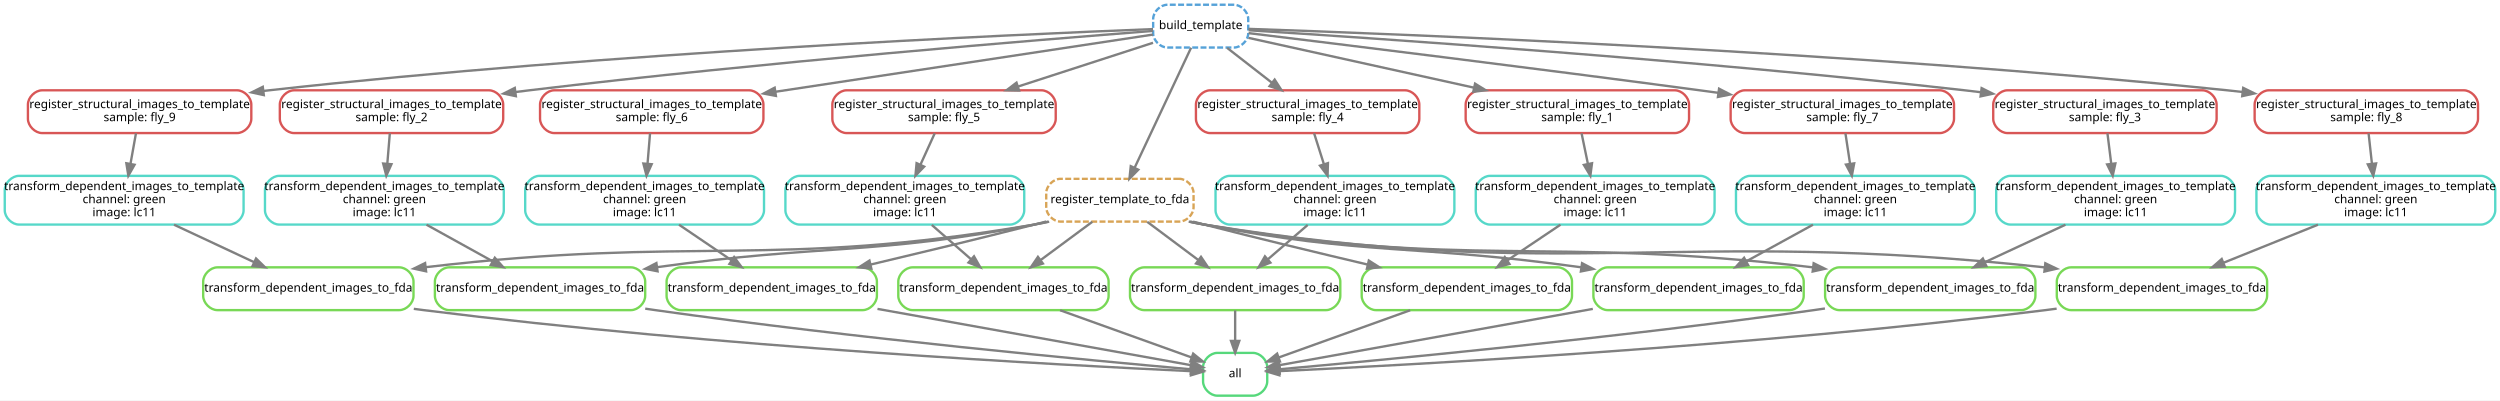
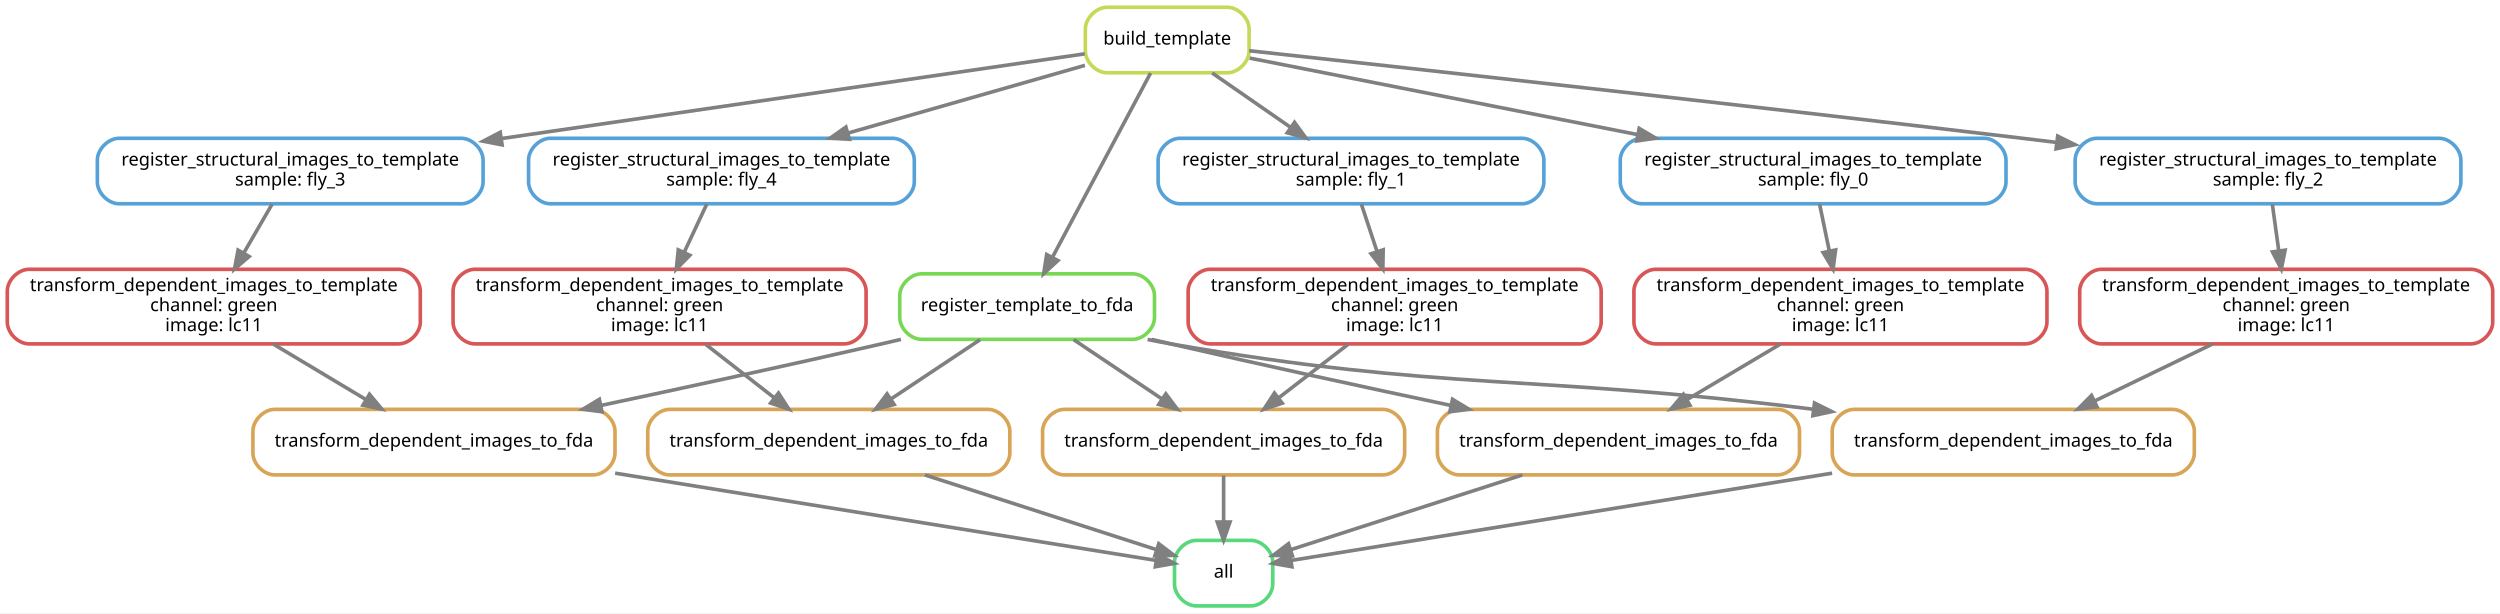
- <svg xmlns="http://www.w3.org/2000/svg" width="2104pt" height="337pt" viewBox="0.00 0.00 2104.00 337.00">
+ <svg xmlns="http://www.w3.org/2000/svg" width="1374pt" height="337pt" viewBox="0.00 0.00 1374.00 337.00">
  <g id="graph0" class="graph" transform="scale(1 1) rotate(0) translate(4 333)">
-     <polygon fill="white" stroke="transparent" points="-4,4 -4,-333 2100,-333 2100,4 -4,4" />
+     <polygon fill="white" stroke="transparent" points="-4,4 -4,-333 1370,-333 1370,4 -4,4" />
    <g id="node1" class="node">
-       <path fill="none" stroke="#56d87b" stroke-width="2" d="M1050.5,-36C1050.5,-36 1020.5,-36 1020.5,-36 1014.5,-36 1008.5,-30 1008.5,-24 1008.5,-24 1008.5,-12 1008.5,-12 1008.5,-6 1014.5,0 1020.5,0 1020.5,0 1050.5,0 1050.5,0 1056.5,0 1062.5,-6 1062.5,-12 1062.5,-12 1062.5,-24 1062.5,-24 1062.5,-30 1056.5,-36 1050.5,-36" />
-       <text text-anchor="middle" x="1035.5" y="-15.5" font-family="sans" font-size="10.00">all</text>
+       <path fill="none" stroke="#56d87b" stroke-width="2" d="M683.5,-36C683.5,-36 653.5,-36 653.5,-36 647.5,-36 641.5,-30 641.5,-24 641.5,-24 641.5,-12 641.5,-12 641.5,-6 647.5,0 653.5,0 653.5,0 683.5,0 683.5,0 689.5,0 695.5,-6 695.5,-12 695.5,-12 695.5,-24 695.5,-24 695.5,-30 689.5,-36 683.5,-36" />
+       <text text-anchor="middle" x="668.5" y="-15.5" font-family="sans" font-size="10.00">all</text>
    </g>
    <g id="node2" class="node">
-       <path fill="none" stroke="#78d856" stroke-width="2" d="M332,-108C332,-108 179,-108 179,-108 173,-108 167,-102 167,-96 167,-96 167,-84 167,-84 167,-78 173,-72 179,-72 179,-72 332,-72 332,-72 338,-72 344,-78 344,-84 344,-84 344,-96 344,-96 344,-102 338,-108 332,-108" />
-       <text text-anchor="middle" x="255.5" y="-87.5" font-family="sans" font-size="10.00">transform_dependent_images_to_fda</text>
+       <path fill="none" stroke="#d8a456" stroke-width="2" d="M322,-108C322,-108 147,-108 147,-108 141,-108 135,-102 135,-96 135,-96 135,-84 135,-84 135,-78 141,-72 147,-72 147,-72 322,-72 322,-72 328,-72 334,-78 334,-84 334,-84 334,-96 334,-96 334,-102 328,-108 322,-108" />
+       <text text-anchor="middle" x="234.5" y="-87.5" font-family="sans" font-size="10.00">transform_dependent_images_to_fda</text>
    </g>
    <g id="edge1" class="edge">
-       <path fill="none" stroke="grey" stroke-width="2" d="M344.25,-73.09C347.03,-72.71 349.79,-72.34 352.5,-72 597.81,-41.06 895.12,-25.42 998.2,-20.63" />
-       <polygon fill="grey" stroke="grey" stroke-width="2" points="998.57,-24.12 1008.4,-20.17 998.25,-17.13 998.57,-24.12" />
+       <path fill="none" stroke="grey" stroke-width="2" d="M334.07,-72.94C428.66,-57.68 565.84,-35.56 631.19,-25.02" />
+       <polygon fill="grey" stroke="grey" stroke-width="2" points="632.1,-28.42 641.41,-23.37 630.98,-21.51 632.1,-28.42" />
    </g>
    <g id="node3" class="node">
-       <path fill="none" stroke="#d8a456" stroke-width="2" stroke-dasharray="5,2" d="M988.5,-182.5C988.5,-182.5 888.5,-182.5 888.5,-182.5 882.5,-182.5 876.5,-176.5 876.5,-170.5 876.5,-170.5 876.5,-158.5 876.5,-158.5 876.5,-152.5 882.5,-146.5 888.5,-146.5 888.5,-146.5 988.5,-146.5 988.5,-146.5 994.5,-146.5 1000.5,-152.5 1000.5,-158.5 1000.5,-158.5 1000.5,-170.5 1000.5,-170.5 1000.5,-176.5 994.5,-182.5 988.5,-182.5" />
-       <text text-anchor="middle" x="938.5" y="-162" font-family="sans" font-size="10.00">register_template_to_fda</text>
+       <path fill="none" stroke="#78d856" stroke-width="2" d="M618.5,-182.5C618.5,-182.5 502.5,-182.5 502.5,-182.5 496.5,-182.5 490.5,-176.5 490.5,-170.5 490.5,-170.5 490.5,-158.5 490.5,-158.5 490.5,-152.5 496.5,-146.5 502.5,-146.5 502.5,-146.5 618.5,-146.5 618.5,-146.5 624.5,-146.5 630.5,-152.5 630.5,-158.5 630.5,-158.5 630.5,-170.5 630.5,-170.5 630.5,-176.5 624.5,-182.5 618.5,-182.5" />
+       <text text-anchor="middle" x="560.5" y="-162" font-family="sans" font-size="10.00">register_template_to_fda</text>
+     </g>
+     <g id="edge6" class="edge">
+       <path fill="none" stroke="grey" stroke-width="2" d="M491.15,-146.47C487.55,-145.63 483.98,-144.8 480.5,-144 429.62,-132.32 372.65,-120 326.35,-110.18" />
+       <polygon fill="grey" stroke="grey" stroke-width="2" points="326.85,-106.7 316.34,-108.06 325.4,-113.55 326.85,-106.7" />
+     </g>
+     <g id="node7" class="node">
+       <path fill="none" stroke="#d8a456" stroke-width="2" d="M539,-108C539,-108 364,-108 364,-108 358,-108 352,-102 352,-96 352,-96 352,-84 352,-84 352,-78 358,-72 364,-72 364,-72 539,-72 539,-72 545,-72 551,-78 551,-84 551,-84 551,-96 551,-96 551,-102 545,-108 539,-108" />
+       <text text-anchor="middle" x="451.5" y="-87.5" font-family="sans" font-size="10.00">transform_dependent_images_to_fda</text>
+     </g>
+     <g id="edge11" class="edge">
+       <path fill="none" stroke="grey" stroke-width="2" d="M534.67,-146.32C520.01,-136.57 501.48,-124.24 485.63,-113.7" />
+       <polygon fill="grey" stroke="grey" stroke-width="2" points="487.41,-110.68 477.15,-108.06 483.53,-116.51 487.41,-110.68" />
+     </g>
+     <g id="node10" class="node">
+       <path fill="none" stroke="#d8a456" stroke-width="2" d="M756,-108C756,-108 581,-108 581,-108 575,-108 569,-102 569,-96 569,-96 569,-84 569,-84 569,-78 575,-72 581,-72 581,-72 756,-72 756,-72 762,-72 768,-78 768,-84 768,-84 768,-96 768,-96 768,-102 762,-108 756,-108" />
+       <text text-anchor="middle" x="668.5" y="-87.5" font-family="sans" font-size="10.00">transform_dependent_images_to_fda</text>
+     </g>
+     <g id="edge15" class="edge">
+       <path fill="none" stroke="grey" stroke-width="2" d="M586.09,-146.32C600.62,-136.57 618.98,-124.24 634.68,-113.7" />
+       <polygon fill="grey" stroke="grey" stroke-width="2" points="636.74,-116.54 643.09,-108.06 632.84,-110.73 636.74,-116.54" />
+     </g>
+     <g id="node13" class="node">
+       <path fill="none" stroke="#d8a456" stroke-width="2" d="M973,-108C973,-108 798,-108 798,-108 792,-108 786,-102 786,-96 786,-96 786,-84 786,-84 786,-78 792,-72 798,-72 798,-72 973,-72 973,-72 979,-72 985,-78 985,-84 985,-84 985,-96 985,-96 985,-102 979,-108 973,-108" />
+       <text text-anchor="middle" x="885.5" y="-87.5" font-family="sans" font-size="10.00">transform_dependent_images_to_fda</text>
+     </g>
+     <g id="edge19" class="edge">
+       <path fill="none" stroke="grey" stroke-width="2" d="M628.98,-146.46C632.54,-145.62 636.06,-144.8 639.5,-144 690.26,-132.27 747.11,-119.97 793.36,-110.17" />
+       <polygon fill="grey" stroke="grey" stroke-width="2" points="794.3,-113.55 803.36,-108.06 792.86,-106.7 794.3,-113.55" />
+     </g>
+     <g id="node16" class="node">
+       <path fill="none" stroke="#d8a456" stroke-width="2" d="M1190,-108C1190,-108 1015,-108 1015,-108 1009,-108 1003,-102 1003,-96 1003,-96 1003,-84 1003,-84 1003,-78 1009,-72 1015,-72 1015,-72 1190,-72 1190,-72 1196,-72 1202,-78 1202,-84 1202,-84 1202,-96 1202,-96 1202,-102 1196,-108 1190,-108" />
+       <text text-anchor="middle" x="1102.5" y="-87.5" font-family="sans" font-size="10.00">transform_dependent_images_to_fda</text>
+     </g>
+     <g id="edge23" class="edge">
+       <path fill="none" stroke="grey" stroke-width="2" d="M626.74,-146.43C631.04,-145.55 635.32,-144.72 639.5,-144 792.12,-117.54 834.91,-127.75 992.67,-108.05" />
+       <polygon fill="grey" stroke="grey" stroke-width="2" points="993.26,-111.51 1002.74,-106.78 992.38,-104.56 993.26,-111.51" />
+     </g>
+     <g id="node4" class="node">
+       <path fill="none" stroke="#c6d856" stroke-width="2" d="M670.5,-329C670.5,-329 604.5,-329 604.5,-329 598.5,-329 592.5,-323 592.5,-317 592.5,-317 592.5,-305 592.5,-305 592.5,-299 598.5,-293 604.5,-293 604.5,-293 670.5,-293 670.5,-293 676.5,-293 682.5,-299 682.5,-305 682.5,-305 682.5,-317 682.5,-317 682.5,-323 676.5,-329 670.5,-329" />
+       <text text-anchor="middle" x="637.5" y="-308.5" font-family="sans" font-size="10.00">build_template</text>
+     </g>
+     <g id="edge8" class="edge">
+       <path fill="none" stroke="grey" stroke-width="2" d="M628.36,-292.86C614.99,-267.76 589.98,-220.83 574.35,-191.48" />
+       <polygon fill="grey" stroke="grey" stroke-width="2" points="577.41,-189.8 569.62,-182.62 571.24,-193.09 577.41,-189.8" />
+     </g>
+     <g id="node6" class="node">
+       <path fill="none" stroke="#56a2d8" stroke-width="2" d="M249.5,-257C249.5,-257 61.5,-257 61.5,-257 55.5,-257 49.5,-251 49.5,-245 49.5,-245 49.5,-233 49.5,-233 49.5,-227 55.5,-221 61.5,-221 61.5,-221 249.5,-221 249.5,-221 255.5,-221 261.5,-227 261.5,-233 261.5,-233 261.5,-245 261.5,-245 261.5,-251 255.5,-257 249.5,-257" />
+       <text text-anchor="middle" x="155.5" y="-242" font-family="sans" font-size="10.00">register_structural_images_to_template</text>
+       <text text-anchor="middle" x="155.5" y="-231" font-family="sans" font-size="10.00">sample: fly_3</text>
    </g>
    <g id="edge10" class="edge">
-       <path fill="none" stroke="grey" stroke-width="2" d="M878.98,-146.42C874.78,-145.51 870.59,-144.69 866.5,-144 644,-106.45 581.63,-134.94 354.49,-108.16" />
-       <polygon fill="grey" stroke="grey" stroke-width="2" points="354.6,-104.65 344.25,-106.93 353.76,-111.6 354.6,-104.65" />
+       <path fill="none" stroke="grey" stroke-width="2" d="M592.15,-303.41C519.47,-292.86 374.6,-271.82 271.68,-256.87" />
+       <polygon fill="grey" stroke="grey" stroke-width="2" points="271.94,-253.37 261.54,-255.4 270.93,-260.3 271.94,-253.37" />
    </g>
-     <g id="node7" class="node">
-       <path fill="none" stroke="#78d856" stroke-width="2" d="M527,-108C527,-108 374,-108 374,-108 368,-108 362,-102 362,-96 362,-96 362,-84 362,-84 362,-78 368,-72 374,-72 374,-72 527,-72 527,-72 533,-72 539,-78 539,-84 539,-84 539,-96 539,-96 539,-102 533,-108 527,-108" />
-       <text text-anchor="middle" x="450.5" y="-87.5" font-family="sans" font-size="10.00">transform_dependent_images_to_fda</text>
+     <g id="node9" class="node">
+       <path fill="none" stroke="#56a2d8" stroke-width="2" d="M486.5,-257C486.5,-257 298.5,-257 298.5,-257 292.5,-257 286.5,-251 286.5,-245 286.5,-245 286.5,-233 286.5,-233 286.5,-227 292.5,-221 298.5,-221 298.5,-221 486.5,-221 486.5,-221 492.5,-221 498.5,-227 498.5,-233 498.5,-233 498.5,-245 498.5,-245 498.5,-251 492.5,-257 486.5,-257" />
+       <text text-anchor="middle" x="392.5" y="-242" font-family="sans" font-size="10.00">register_structural_images_to_template</text>
+       <text text-anchor="middle" x="392.5" y="-231" font-family="sans" font-size="10.00">sample: fly_4</text>
    </g>
-     <g id="edge15" class="edge">
-       <path fill="none" stroke="grey" stroke-width="2" d="M878.16,-146.44C874.23,-145.55 870.32,-144.73 866.5,-144 729.5,-117.87 690.46,-127.85 548.93,-108.15" />
-       <polygon fill="grey" stroke="grey" stroke-width="2" points="549.4,-104.68 539.01,-106.74 548.42,-111.61 549.4,-104.68" />
+     <g id="edge14" class="edge">
+       <path fill="none" stroke="grey" stroke-width="2" d="M592.28,-297.08C555.8,-286.66 503.86,-271.82 462.09,-259.88" />
+       <polygon fill="grey" stroke="grey" stroke-width="2" points="462.83,-256.45 452.25,-257.07 460.9,-263.18 462.83,-256.45" />
    </g>
-     <g id="node10" class="node">
-       <path fill="none" stroke="#78d856" stroke-width="2" d="M722,-108C722,-108 569,-108 569,-108 563,-108 557,-102 557,-96 557,-96 557,-84 557,-84 557,-78 563,-72 569,-72 569,-72 722,-72 722,-72 728,-72 734,-78 734,-84 734,-84 734,-96 734,-96 734,-102 728,-108 722,-108" />
-       <text text-anchor="middle" x="645.5" y="-87.5" font-family="sans" font-size="10.00">transform_dependent_images_to_fda</text>
+     <g id="node12" class="node">
+       <path fill="none" stroke="#56a2d8" stroke-width="2" d="M832.5,-257C832.5,-257 644.5,-257 644.5,-257 638.5,-257 632.5,-251 632.5,-245 632.5,-245 632.5,-233 632.5,-233 632.5,-227 638.5,-221 644.5,-221 644.5,-221 832.5,-221 832.5,-221 838.5,-221 844.5,-227 844.5,-233 844.5,-233 844.5,-245 844.5,-245 844.5,-251 838.5,-257 832.5,-257" />
+       <text text-anchor="middle" x="738.5" y="-242" font-family="sans" font-size="10.00">register_structural_images_to_template</text>
+       <text text-anchor="middle" x="738.5" y="-231" font-family="sans" font-size="10.00">sample: fly_1</text>
    </g>
-     <g id="edge19" class="edge">
-       <path fill="none" stroke="grey" stroke-width="2" d="M876.48,-146.58C873.1,-145.7 869.76,-144.83 866.5,-144 821.02,-132.39 770.09,-120.13 728.59,-110.32" />
-       <polygon fill="grey" stroke="grey" stroke-width="2" points="729.33,-106.9 718.8,-108.01 727.73,-113.71 729.33,-106.9" />
+     <g id="edge18" class="edge">
+       <path fill="none" stroke="grey" stroke-width="2" d="M662.21,-292.88C675.17,-283.89 691.23,-272.76 705.27,-263.03" />
+       <polygon fill="grey" stroke="grey" stroke-width="2" points="707.47,-265.76 713.7,-257.19 703.48,-260.01 707.47,-265.76" />
    </g>
-     <g id="node13" class="node">
-       <path fill="none" stroke="#78d856" stroke-width="2" d="M917,-108C917,-108 764,-108 764,-108 758,-108 752,-102 752,-96 752,-96 752,-84 752,-84 752,-78 758,-72 764,-72 764,-72 917,-72 917,-72 923,-72 929,-78 929,-84 929,-84 929,-96 929,-96 929,-102 923,-108 917,-108" />
-       <text text-anchor="middle" x="840.5" y="-87.5" font-family="sans" font-size="10.00">transform_dependent_images_to_fda</text>
+     <g id="node15" class="node">
+       <path fill="none" stroke="#56a2d8" stroke-width="2" d="M1086.5,-257C1086.5,-257 898.5,-257 898.5,-257 892.5,-257 886.5,-251 886.5,-245 886.5,-245 886.5,-233 886.5,-233 886.5,-227 892.5,-221 898.5,-221 898.5,-221 1086.5,-221 1086.5,-221 1092.5,-221 1098.5,-227 1098.5,-233 1098.5,-233 1098.5,-245 1098.5,-245 1098.5,-251 1092.5,-257 1086.5,-257" />
+       <text text-anchor="middle" x="992.5" y="-242" font-family="sans" font-size="10.00">register_structural_images_to_template</text>
+       <text text-anchor="middle" x="992.5" y="-231" font-family="sans" font-size="10.00">sample: fly_0</text>
    </g>
-     <g id="edge23" class="edge">
-       <path fill="none" stroke="grey" stroke-width="2" d="M915.28,-146.32C902.34,-136.75 886.05,-124.7 871.98,-114.29" />
-       <polygon fill="grey" stroke="grey" stroke-width="2" points="873.68,-111.19 863.56,-108.06 869.52,-116.82 873.68,-111.19" />
+     <g id="edge22" class="edge">
+       <path fill="none" stroke="grey" stroke-width="2" d="M682.82,-301.06C736.27,-290.52 826.6,-272.71 895.96,-259.04" />
+       <polygon fill="grey" stroke="grey" stroke-width="2" points="896.9,-262.42 906.03,-257.05 895.54,-255.55 896.9,-262.42" />
    </g>
-     <g id="node16" class="node">
-       <path fill="none" stroke="#78d856" stroke-width="2" d="M1112,-108C1112,-108 959,-108 959,-108 953,-108 947,-102 947,-96 947,-96 947,-84 947,-84 947,-78 953,-72 959,-72 959,-72 1112,-72 1112,-72 1118,-72 1124,-78 1124,-84 1124,-84 1124,-96 1124,-96 1124,-102 1118,-108 1112,-108" />
-       <text text-anchor="middle" x="1035.5" y="-87.5" font-family="sans" font-size="10.00">transform_dependent_images_to_fda</text>
+     <g id="node18" class="node">
+       <path fill="none" stroke="#56a2d8" stroke-width="2" d="M1336.5,-257C1336.5,-257 1148.5,-257 1148.5,-257 1142.5,-257 1136.5,-251 1136.5,-245 1136.5,-245 1136.5,-233 1136.5,-233 1136.5,-227 1142.5,-221 1148.5,-221 1148.5,-221 1336.5,-221 1336.5,-221 1342.5,-221 1348.5,-227 1348.5,-233 1348.5,-233 1348.5,-245 1348.5,-245 1348.5,-251 1342.5,-257 1336.5,-257" />
+       <text text-anchor="middle" x="1242.5" y="-242" font-family="sans" font-size="10.00">register_structural_images_to_template</text>
+       <text text-anchor="middle" x="1242.5" y="-231" font-family="sans" font-size="10.00">sample: fly_2</text>
    </g>
-     <g id="edge27" class="edge">
-       <path fill="none" stroke="grey" stroke-width="2" d="M961.49,-146.32C974.29,-136.75 990.41,-124.7 1004.34,-114.29" />
-       <polygon fill="grey" stroke="grey" stroke-width="2" points="1006.76,-116.85 1012.68,-108.06 1002.57,-111.24 1006.76,-116.85" />
+     <g id="edge26" class="edge">
+       <path fill="none" stroke="grey" stroke-width="2" d="M682.57,-305.11C766.3,-295.99 951.56,-275.61 1107.5,-257 1113.66,-256.27 1119.97,-255.5 1126.34,-254.72" />
+       <polygon fill="grey" stroke="grey" stroke-width="2" points="1126.9,-258.18 1136.4,-253.49 1126.04,-251.24 1126.9,-258.18" />
    </g>
-     <g id="node19" class="node">
-       <path fill="none" stroke="#78d856" stroke-width="2" d="M1307,-108C1307,-108 1154,-108 1154,-108 1148,-108 1142,-102 1142,-96 1142,-96 1142,-84 1142,-84 1142,-78 1148,-72 1154,-72 1154,-72 1307,-72 1307,-72 1313,-72 1319,-78 1319,-84 1319,-84 1319,-96 1319,-96 1319,-102 1313,-108 1307,-108" />
-       <text text-anchor="middle" x="1230.5" y="-87.5" font-family="sans" font-size="10.00">transform_dependent_images_to_fda</text>
+     <g id="node5" class="node">
+       <path fill="none" stroke="#d85656" stroke-width="2" d="M215,-185C215,-185 12,-185 12,-185 6,-185 0,-179 0,-173 0,-173 0,-156 0,-156 0,-150 6,-144 12,-144 12,-144 215,-144 215,-144 221,-144 227,-150 227,-156 227,-156 227,-173 227,-173 227,-179 221,-185 215,-185" />
+       <text text-anchor="middle" x="113.5" y="-173" font-family="sans" font-size="10.00">transform_dependent_images_to_template</text>
+       <text text-anchor="middle" x="113.5" y="-162" font-family="sans" font-size="10.00">channel: green</text>
+       <text text-anchor="middle" x="113.5" y="-151" font-family="sans" font-size="10.00">image: lc11</text>
    </g>
-     <g id="edge31" class="edge">
-       <path fill="none" stroke="grey" stroke-width="2" d="M1000.04,-146.47C1003.24,-145.62 1006.4,-144.8 1009.5,-144 1054.87,-132.33 1105.69,-120.09 1147.15,-110.31" />
-       <polygon fill="grey" stroke="grey" stroke-width="2" points="1148,-113.71 1156.94,-108.01 1146.4,-106.89 1148,-113.71" />
+     <g id="edge7" class="edge">
+       <path fill="none" stroke="grey" stroke-width="2" d="M146.24,-143.88C161.95,-134.47 180.85,-123.15 197.12,-113.4" />
+       <polygon fill="grey" stroke="grey" stroke-width="2" points="199.07,-116.31 205.85,-108.17 195.47,-110.3 199.07,-116.31" />
    </g>
-     <g id="node22" class="node">
-       <path fill="none" stroke="#78d856" stroke-width="2" d="M1502,-108C1502,-108 1349,-108 1349,-108 1343,-108 1337,-102 1337,-96 1337,-96 1337,-84 1337,-84 1337,-78 1343,-72 1349,-72 1349,-72 1502,-72 1502,-72 1508,-72 1514,-78 1514,-84 1514,-84 1514,-96 1514,-96 1514,-102 1508,-108 1502,-108" />
-       <text text-anchor="middle" x="1425.5" y="-87.5" font-family="sans" font-size="10.00">transform_dependent_images_to_fda</text>
+     <g id="edge9" class="edge">
+       <path fill="none" stroke="grey" stroke-width="2" d="M145.55,-220.82C140.89,-212.78 135.22,-202.99 129.95,-193.89" />
+       <polygon fill="grey" stroke="grey" stroke-width="2" points="132.91,-192.02 124.87,-185.12 126.85,-195.53 132.91,-192.02" />
    </g>
-     <g id="edge35" class="edge">
-       <path fill="none" stroke="grey" stroke-width="2" d="M998,-146.44C1001.88,-145.55 1005.73,-144.73 1009.5,-144 1146.03,-117.69 1184.96,-127.69 1326.91,-108.02" />
-       <polygon fill="grey" stroke="grey" stroke-width="2" points="1327.45,-111.48 1336.86,-106.62 1326.47,-104.55 1327.45,-111.48" />
+     <g id="edge2" class="edge">
+       <path fill="none" stroke="grey" stroke-width="2" d="M504.31,-71.97C543.7,-59.26 596.53,-42.22 631.5,-30.94" />
+       <polygon fill="grey" stroke="grey" stroke-width="2" points="632.86,-34.17 641.3,-27.77 630.71,-27.51 632.86,-34.17" />
    </g>
-     <g id="node25" class="node">
-       <path fill="none" stroke="#78d856" stroke-width="2" d="M1697,-108C1697,-108 1544,-108 1544,-108 1538,-108 1532,-102 1532,-96 1532,-96 1532,-84 1532,-84 1532,-78 1538,-72 1544,-72 1544,-72 1697,-72 1697,-72 1703,-72 1709,-78 1709,-84 1709,-84 1709,-96 1709,-96 1709,-102 1703,-108 1697,-108" />
-       <text text-anchor="middle" x="1620.5" y="-87.5" font-family="sans" font-size="10.00">transform_dependent_images_to_fda</text>
-     </g>
-     <g id="edge39" class="edge">
-       <path fill="none" stroke="grey" stroke-width="2" d="M997.19,-146.42C1001.33,-145.51 1005.47,-144.69 1009.5,-144 1231.61,-106.09 1293.85,-134.73 1521.95,-107.98" />
-       <polygon fill="grey" stroke="grey" stroke-width="2" points="1522.37,-111.45 1531.89,-106.79 1521.54,-104.5 1522.37,-111.45" />
-     </g>
-     <g id="node28" class="node">
-       <path fill="none" stroke="#78d856" stroke-width="2" d="M1892,-108C1892,-108 1739,-108 1739,-108 1733,-108 1727,-102 1727,-96 1727,-96 1727,-84 1727,-84 1727,-78 1733,-72 1739,-72 1739,-72 1892,-72 1892,-72 1898,-72 1904,-78 1904,-84 1904,-84 1904,-96 1904,-96 1904,-102 1898,-108 1892,-108" />
-       <text text-anchor="middle" x="1815.5" y="-87.5" font-family="sans" font-size="10.00">transform_dependent_images_to_fda</text>
-     </g>
-     <g id="edge43" class="edge">
-       <path fill="none" stroke="grey" stroke-width="2" d="M996.39,-146.5C1000.81,-145.54 1005.21,-144.69 1009.5,-144 1317.24,-94.52 1402.55,-141.95 1716.58,-108" />
-       <polygon fill="grey" stroke="grey" stroke-width="2" points="1717.34,-111.44 1726.9,-106.86 1716.57,-104.48 1717.34,-111.44" />
-     </g>
-     <g id="node4" class="node">
-       <path fill="none" stroke="#56a2d8" stroke-width="2" stroke-dasharray="5,2" d="M1034.5,-329C1034.5,-329 978.5,-329 978.5,-329 972.5,-329 966.5,-323 966.5,-317 966.5,-317 966.5,-305 966.5,-305 966.5,-299 972.5,-293 978.5,-293 978.5,-293 1034.5,-293 1034.5,-293 1040.5,-293 1046.5,-299 1046.5,-305 1046.5,-305 1046.5,-317 1046.5,-317 1046.5,-323 1040.5,-329 1034.5,-329" />
-       <text text-anchor="middle" x="1006.5" y="-308.5" font-family="sans" font-size="10.00">build_template</text>
+     <g id="node8" class="node">
+       <path fill="none" stroke="#d85656" stroke-width="2" d="M460,-185C460,-185 257,-185 257,-185 251,-185 245,-179 245,-173 245,-173 245,-156 245,-156 245,-150 251,-144 257,-144 257,-144 460,-144 460,-144 466,-144 472,-150 472,-156 472,-156 472,-173 472,-173 472,-179 466,-185 460,-185" />
+       <text text-anchor="middle" x="358.5" y="-173" font-family="sans" font-size="10.00">transform_dependent_images_to_template</text>
+       <text text-anchor="middle" x="358.5" y="-162" font-family="sans" font-size="10.00">channel: green</text>
+       <text text-anchor="middle" x="358.5" y="-151" font-family="sans" font-size="10.00">image: lc11</text>
    </g>
    <g id="edge12" class="edge">
-       <path fill="none" stroke="grey" stroke-width="2" d="M998.43,-292.86C986.67,-267.87 964.73,-221.24 950.91,-191.86" />
-       <polygon fill="grey" stroke="grey" stroke-width="2" points="953.98,-190.18 946.56,-182.62 947.65,-193.16 953.98,-190.18" />
-     </g>
-     <g id="node6" class="node">
-       <path fill="none" stroke="#d85656" stroke-width="2" d="M195.5,-257C195.5,-257 31.5,-257 31.5,-257 25.5,-257 19.5,-251 19.5,-245 19.5,-245 19.5,-233 19.5,-233 19.5,-227 25.5,-221 31.5,-221 31.5,-221 195.5,-221 195.5,-221 201.5,-221 207.5,-227 207.5,-233 207.5,-233 207.5,-245 207.5,-245 207.5,-251 201.5,-257 195.5,-257" />
-       <text text-anchor="middle" x="113.5" y="-242" font-family="sans" font-size="10.00">register_structural_images_to_template</text>
-       <text text-anchor="middle" x="113.5" y="-231" font-family="sans" font-size="10.00">sample: fly_9</text>
-     </g>
-     <g id="edge14" class="edge">
-       <path fill="none" stroke="grey" stroke-width="2" d="M966.41,-308.53C850.74,-304.01 506.54,-288.69 222.5,-257 220.98,-256.83 219.46,-256.66 217.92,-256.48" />
-       <polygon fill="grey" stroke="grey" stroke-width="2" points="218.02,-252.96 207.67,-255.21 217.16,-259.91 218.02,-252.96" />
-     </g>
-     <g id="node9" class="node">
-       <path fill="none" stroke="#d85656" stroke-width="2" d="M407.5,-257C407.5,-257 243.5,-257 243.5,-257 237.5,-257 231.5,-251 231.5,-245 231.5,-245 231.5,-233 231.5,-233 231.5,-227 237.5,-221 243.5,-221 243.5,-221 407.5,-221 407.5,-221 413.5,-221 419.5,-227 419.5,-233 419.5,-233 419.5,-245 419.5,-245 419.5,-251 413.5,-257 407.5,-257" />
-       <text text-anchor="middle" x="325.5" y="-242" font-family="sans" font-size="10.00">register_structural_images_to_template</text>
-       <text text-anchor="middle" x="325.5" y="-231" font-family="sans" font-size="10.00">sample: fly_2</text>
-     </g>
-     <g id="edge18" class="edge">
-       <path fill="none" stroke="grey" stroke-width="2" d="M966.35,-306.96C873.7,-299.77 637.87,-280.58 441.5,-257 437.63,-256.54 433.69,-256.05 429.72,-255.54" />
-       <polygon fill="grey" stroke="grey" stroke-width="2" points="430.14,-252.06 419.77,-254.23 429.24,-259 430.14,-252.06" />
-     </g>
-     <g id="node12" class="node">
-       <path fill="none" stroke="#d85656" stroke-width="2" d="M626.5,-257C626.5,-257 462.5,-257 462.5,-257 456.5,-257 450.5,-251 450.5,-245 450.5,-245 450.5,-233 450.5,-233 450.5,-227 456.5,-221 462.5,-221 462.5,-221 626.5,-221 626.5,-221 632.5,-221 638.5,-227 638.5,-233 638.5,-233 638.5,-245 638.5,-245 638.5,-251 632.5,-257 626.5,-257" />
-       <text text-anchor="middle" x="544.5" y="-242" font-family="sans" font-size="10.00">register_structural_images_to_template</text>
-       <text text-anchor="middle" x="544.5" y="-231" font-family="sans" font-size="10.00">sample: fly_6</text>
-     </g>
-     <g id="edge22" class="edge">
-       <path fill="none" stroke="grey" stroke-width="2" d="M966.31,-303.91C896.16,-293.28 749.29,-271.03 648.77,-255.8" />
-       <polygon fill="grey" stroke="grey" stroke-width="2" points="649,-252.29 638.59,-254.26 647.95,-259.21 649,-252.29" />
-     </g>
-     <g id="node15" class="node">
-       <path fill="none" stroke="#d85656" stroke-width="2" d="M872.5,-257C872.5,-257 708.5,-257 708.5,-257 702.5,-257 696.5,-251 696.5,-245 696.5,-245 696.5,-233 696.5,-233 696.5,-227 702.5,-221 708.5,-221 708.5,-221 872.5,-221 872.5,-221 878.5,-221 884.5,-227 884.5,-233 884.5,-233 884.5,-245 884.5,-245 884.5,-251 878.5,-257 872.5,-257" />
-       <text text-anchor="middle" x="790.5" y="-242" font-family="sans" font-size="10.00">register_structural_images_to_template</text>
-       <text text-anchor="middle" x="790.5" y="-231" font-family="sans" font-size="10.00">sample: fly_5</text>
-     </g>
-     <g id="edge26" class="edge">
-       <path fill="none" stroke="grey" stroke-width="2" d="M966.38,-297C934.46,-286.65 889.24,-272 852.64,-260.14" />
-       <polygon fill="grey" stroke="grey" stroke-width="2" points="853.65,-256.79 843.06,-257.03 851.49,-263.44 853.65,-256.79" />
-     </g>
-     <g id="node18" class="node">
-       <path fill="none" stroke="#d85656" stroke-width="2" d="M1178.5,-257C1178.5,-257 1014.5,-257 1014.5,-257 1008.5,-257 1002.5,-251 1002.5,-245 1002.5,-245 1002.5,-233 1002.5,-233 1002.5,-227 1008.5,-221 1014.5,-221 1014.5,-221 1178.5,-221 1178.5,-221 1184.5,-221 1190.5,-227 1190.5,-233 1190.5,-233 1190.5,-245 1190.5,-245 1190.5,-251 1184.5,-257 1178.5,-257" />
-       <text text-anchor="middle" x="1096.5" y="-242" font-family="sans" font-size="10.00">register_structural_images_to_template</text>
-       <text text-anchor="middle" x="1096.5" y="-231" font-family="sans" font-size="10.00">sample: fly_4</text>
-     </g>
-     <g id="edge30" class="edge">
-       <path fill="none" stroke="grey" stroke-width="2" d="M1028.75,-292.7C1040.08,-283.88 1054.03,-273.03 1066.32,-263.47" />
-       <polygon fill="grey" stroke="grey" stroke-width="2" points="1068.76,-266.01 1074.51,-257.1 1064.47,-260.48 1068.76,-266.01" />
-     </g>
-     <g id="node21" class="node">
-       <path fill="none" stroke="#d85656" stroke-width="2" d="M1405.5,-257C1405.5,-257 1241.5,-257 1241.5,-257 1235.5,-257 1229.5,-251 1229.5,-245 1229.5,-245 1229.5,-233 1229.5,-233 1229.5,-227 1235.5,-221 1241.5,-221 1241.5,-221 1405.5,-221 1405.5,-221 1411.5,-221 1417.5,-227 1417.5,-233 1417.5,-233 1417.5,-245 1417.5,-245 1417.5,-251 1411.5,-257 1405.5,-257" />
-       <text text-anchor="middle" x="1323.5" y="-242" font-family="sans" font-size="10.00">register_structural_images_to_template</text>
-       <text text-anchor="middle" x="1323.5" y="-231" font-family="sans" font-size="10.00">sample: fly_1</text>
-     </g>
-     <g id="edge34" class="edge">
-       <path fill="none" stroke="grey" stroke-width="2" d="M1046.65,-301.13C1094.17,-290.64 1174.67,-272.86 1236.65,-259.18" />
-       <polygon fill="grey" stroke="grey" stroke-width="2" points="1237.42,-262.59 1246.43,-257.02 1235.91,-255.76 1237.42,-262.59" />
-     </g>
-     <g id="node24" class="node">
-       <path fill="none" stroke="#d85656" stroke-width="2" d="M1628.5,-257C1628.5,-257 1464.5,-257 1464.5,-257 1458.5,-257 1452.5,-251 1452.5,-245 1452.5,-245 1452.5,-233 1452.5,-233 1452.5,-227 1458.5,-221 1464.5,-221 1464.5,-221 1628.5,-221 1628.5,-221 1634.5,-221 1640.5,-227 1640.5,-233 1640.5,-233 1640.5,-245 1640.5,-245 1640.5,-251 1634.5,-257 1628.5,-257" />
-       <text text-anchor="middle" x="1546.5" y="-242" font-family="sans" font-size="10.00">register_structural_images_to_template</text>
-       <text text-anchor="middle" x="1546.5" y="-231" font-family="sans" font-size="10.00">sample: fly_7</text>
-     </g>
-     <g id="edge38" class="edge">
-       <path fill="none" stroke="grey" stroke-width="2" d="M1046.78,-305.12C1121.62,-296.02 1287.18,-275.66 1426.5,-257 1431.58,-256.32 1436.79,-255.61 1442.04,-254.9" />
-       <polygon fill="grey" stroke="grey" stroke-width="2" points="1442.76,-258.33 1452.19,-253.5 1441.81,-251.39 1442.76,-258.33" />
-     </g>
-     <g id="node27" class="node">
-       <path fill="none" stroke="#d85656" stroke-width="2" d="M1849.5,-257C1849.5,-257 1685.5,-257 1685.5,-257 1679.5,-257 1673.5,-251 1673.5,-245 1673.5,-245 1673.5,-233 1673.5,-233 1673.5,-227 1679.5,-221 1685.5,-221 1685.5,-221 1849.5,-221 1849.5,-221 1855.5,-221 1861.5,-227 1861.5,-233 1861.5,-233 1861.5,-245 1861.5,-245 1861.5,-251 1855.5,-257 1849.5,-257" />
-       <text text-anchor="middle" x="1767.5" y="-242" font-family="sans" font-size="10.00">register_structural_images_to_template</text>
-       <text text-anchor="middle" x="1767.5" y="-231" font-family="sans" font-size="10.00">sample: fly_3</text>
-     </g>
-     <g id="edge42" class="edge">
-       <path fill="none" stroke="grey" stroke-width="2" d="M1046.83,-307.53C1148.28,-301.14 1422.17,-282.72 1649.5,-257 1653.96,-256.5 1658.51,-255.95 1663.1,-255.39" />
-       <polygon fill="grey" stroke="grey" stroke-width="2" points="1663.73,-258.84 1673.21,-254.11 1662.85,-251.89 1663.73,-258.84" />
-     </g>
-     <g id="node30" class="node">
-       <path fill="none" stroke="#d85656" stroke-width="2" d="M2069.5,-257C2069.5,-257 1905.5,-257 1905.5,-257 1899.5,-257 1893.5,-251 1893.5,-245 1893.5,-245 1893.5,-233 1893.5,-233 1893.5,-227 1899.5,-221 1905.5,-221 1905.5,-221 2069.5,-221 2069.5,-221 2075.5,-221 2081.5,-227 2081.5,-233 2081.5,-233 2081.5,-245 2081.5,-245 2081.5,-251 2075.5,-257 2069.5,-257" />
-       <text text-anchor="middle" x="1987.5" y="-242" font-family="sans" font-size="10.00">register_structural_images_to_template</text>
-       <text text-anchor="middle" x="1987.5" y="-231" font-family="sans" font-size="10.00">sample: fly_8</text>
-     </g>
-     <g id="edge46" class="edge">
-       <path fill="none" stroke="grey" stroke-width="2" d="M1046.65,-308.72C1169.94,-304.55 1553.96,-289.65 1870.5,-257 1874.69,-256.57 1878.96,-256.1 1883.28,-255.59" />
-       <polygon fill="grey" stroke="grey" stroke-width="2" points="1883.89,-259.04 1893.39,-254.37 1883.05,-252.09 1883.89,-259.04" />
-     </g>
-     <g id="node5" class="node">
-       <path fill="none" stroke="#56d8c9" stroke-width="2" d="M189,-185C189,-185 12,-185 12,-185 6,-185 0,-179 0,-173 0,-173 0,-156 0,-156 0,-150 6,-144 12,-144 12,-144 189,-144 189,-144 195,-144 201,-150 201,-156 201,-156 201,-173 201,-173 201,-179 195,-185 189,-185" />
-       <text text-anchor="middle" x="100.5" y="-173" font-family="sans" font-size="10.00">transform_dependent_images_to_template</text>
-       <text text-anchor="middle" x="100.5" y="-162" font-family="sans" font-size="10.00">channel: green</text>
-       <text text-anchor="middle" x="100.5" y="-151" font-family="sans" font-size="10.00">image: lc11</text>
-     </g>
-     <g id="edge11" class="edge">
-       <path fill="none" stroke="grey" stroke-width="2" d="M142.45,-143.88C163.3,-134.13 188.53,-122.32 209.87,-112.34" />
-       <polygon fill="grey" stroke="grey" stroke-width="2" points="211.48,-115.45 219.06,-108.05 208.52,-109.11 211.48,-115.45" />
+       <path fill="none" stroke="grey" stroke-width="2" d="M383.91,-143.69C395.54,-134.63 409.39,-123.83 421.52,-114.37" />
+       <polygon fill="grey" stroke="grey" stroke-width="2" points="423.86,-116.99 429.59,-108.08 419.55,-111.47 423.86,-116.99" />
    </g>
    <g id="edge13" class="edge">
-       <path fill="none" stroke="grey" stroke-width="2" d="M110.42,-220.82C109.04,-213.11 107.37,-203.8 105.8,-195.03" />
-       <polygon fill="grey" stroke="grey" stroke-width="2" points="109.23,-194.34 104.02,-185.12 102.34,-195.58 109.23,-194.34" />
+       <path fill="none" stroke="grey" stroke-width="2" d="M384.44,-220.82C380.71,-212.86 376.18,-203.19 371.95,-194.18" />
+       <polygon fill="grey" stroke="grey" stroke-width="2" points="375.12,-192.69 367.7,-185.12 368.78,-195.66 375.12,-192.69" />
    </g>
-     <g id="edge2" class="edge">
-       <path fill="none" stroke="grey" stroke-width="2" d="M539.01,-73.24C541.87,-72.81 544.71,-72.4 547.5,-72 715.06,-48.24 916.31,-29.45 998.15,-22.22" />
-       <polygon fill="grey" stroke="grey" stroke-width="2" points="998.79,-25.68 1008.44,-21.31 998.17,-18.7 998.79,-25.68" />
+     <g id="edge3" class="edge">
+       <path fill="none" stroke="grey" stroke-width="2" d="M668.5,-71.7C668.5,-63.98 668.5,-54.71 668.5,-46.11" />
+       <polygon fill="grey" stroke="grey" stroke-width="2" points="672,-46.1 668.5,-36.1 665,-46.1 672,-46.1" />
    </g>
-     <g id="node8" class="node">
-       <path fill="none" stroke="#56d8c9" stroke-width="2" d="M408,-185C408,-185 231,-185 231,-185 225,-185 219,-179 219,-173 219,-173 219,-156 219,-156 219,-150 225,-144 231,-144 231,-144 408,-144 408,-144 414,-144 420,-150 420,-156 420,-156 420,-173 420,-173 420,-179 414,-185 408,-185" />
-       <text text-anchor="middle" x="319.5" y="-173" font-family="sans" font-size="10.00">transform_dependent_images_to_template</text>
-       <text text-anchor="middle" x="319.5" y="-162" font-family="sans" font-size="10.00">channel: green</text>
-       <text text-anchor="middle" x="319.5" y="-151" font-family="sans" font-size="10.00">image: lc11</text>
+     <g id="node11" class="node">
+       <path fill="none" stroke="#d85656" stroke-width="2" d="M864,-185C864,-185 661,-185 661,-185 655,-185 649,-179 649,-173 649,-173 649,-156 649,-156 649,-150 655,-144 661,-144 661,-144 864,-144 864,-144 870,-144 876,-150 876,-156 876,-156 876,-173 876,-173 876,-179 870,-185 864,-185" />
+       <text text-anchor="middle" x="762.5" y="-173" font-family="sans" font-size="10.00">transform_dependent_images_to_template</text>
+       <text text-anchor="middle" x="762.5" y="-162" font-family="sans" font-size="10.00">channel: green</text>
+       <text text-anchor="middle" x="762.5" y="-151" font-family="sans" font-size="10.00">image: lc11</text>
    </g>
    <g id="edge16" class="edge">
-       <path fill="none" stroke="grey" stroke-width="2" d="M354.95,-143.88C372.11,-134.38 392.79,-122.94 410.52,-113.13" />
-       <polygon fill="grey" stroke="grey" stroke-width="2" points="412.43,-116.07 419.48,-108.17 409.04,-109.95 412.43,-116.07" />
+       <path fill="none" stroke="grey" stroke-width="2" d="M736.81,-143.69C725.07,-134.63 711.06,-123.83 698.8,-114.37" />
+       <polygon fill="grey" stroke="grey" stroke-width="2" points="700.7,-111.41 690.64,-108.08 696.42,-116.96 700.7,-111.41" />
    </g>
    <g id="edge17" class="edge">
-       <path fill="none" stroke="grey" stroke-width="2" d="M324.08,-220.82C323.45,-213.2 322.69,-204 321.97,-195.32" />
-       <polygon fill="grey" stroke="grey" stroke-width="2" points="325.44,-194.8 321.12,-185.12 318.46,-195.37 325.44,-194.8" />
+       <path fill="none" stroke="grey" stroke-width="2" d="M744.19,-220.82C746.77,-213.03 749.89,-203.6 752.82,-194.75" />
+       <polygon fill="grey" stroke="grey" stroke-width="2" points="756.19,-195.71 756.01,-185.12 749.54,-193.51 756.19,-195.71" />
    </g>
-     <g id="edge3" class="edge">
-       <path fill="none" stroke="grey" stroke-width="2" d="M734.49,-73.03C817.62,-58.11 937.69,-36.56 997.98,-25.73" />
-       <polygon fill="grey" stroke="grey" stroke-width="2" points="998.94,-29.12 1008.17,-23.91 997.71,-22.23 998.94,-29.12" />
+     <g id="edge4" class="edge">
+       <path fill="none" stroke="grey" stroke-width="2" d="M832.69,-71.97C793.3,-59.26 740.47,-42.22 705.5,-30.94" />
+       <polygon fill="grey" stroke="grey" stroke-width="2" points="706.29,-27.51 695.7,-27.77 704.14,-34.17 706.29,-27.51" />
    </g>
-     <g id="node11" class="node">
-       <path fill="none" stroke="#56d8c9" stroke-width="2" d="M627,-185C627,-185 450,-185 450,-185 444,-185 438,-179 438,-173 438,-173 438,-156 438,-156 438,-150 444,-144 450,-144 450,-144 627,-144 627,-144 633,-144 639,-150 639,-156 639,-156 639,-173 639,-173 639,-179 633,-185 627,-185" />
-       <text text-anchor="middle" x="538.5" y="-173" font-family="sans" font-size="10.00">transform_dependent_images_to_template</text>
-       <text text-anchor="middle" x="538.5" y="-162" font-family="sans" font-size="10.00">channel: green</text>
-       <text text-anchor="middle" x="538.5" y="-151" font-family="sans" font-size="10.00">image: lc11</text>
+     <g id="node14" class="node">
+       <path fill="none" stroke="#d85656" stroke-width="2" d="M1109,-185C1109,-185 906,-185 906,-185 900,-185 894,-179 894,-173 894,-173 894,-156 894,-156 894,-150 900,-144 906,-144 906,-144 1109,-144 1109,-144 1115,-144 1121,-150 1121,-156 1121,-156 1121,-173 1121,-173 1121,-179 1115,-185 1109,-185" />
+       <text text-anchor="middle" x="1007.5" y="-173" font-family="sans" font-size="10.00">transform_dependent_images_to_template</text>
+       <text text-anchor="middle" x="1007.5" y="-162" font-family="sans" font-size="10.00">channel: green</text>
+       <text text-anchor="middle" x="1007.5" y="-151" font-family="sans" font-size="10.00">image: lc11</text>
    </g>
    <g id="edge20" class="edge">
-       <path fill="none" stroke="grey" stroke-width="2" d="M567.46,-143.88C581.09,-134.64 597.44,-123.57 611.64,-113.94" />
-       <polygon fill="grey" stroke="grey" stroke-width="2" points="613.85,-116.67 620.16,-108.17 609.92,-110.88 613.85,-116.67" />
+       <path fill="none" stroke="grey" stroke-width="2" d="M974.49,-143.88C958.65,-134.47 939.6,-123.15 923.19,-113.4" />
+       <polygon fill="grey" stroke="grey" stroke-width="2" points="924.77,-110.27 914.39,-108.17 921.2,-116.28 924.77,-110.27" />
    </g>
    <g id="edge21" class="edge">
-       <path fill="none" stroke="grey" stroke-width="2" d="M543.08,-220.82C542.45,-213.2 541.69,-204 540.97,-195.32" />
-       <polygon fill="grey" stroke="grey" stroke-width="2" points="544.44,-194.8 540.12,-185.12 537.46,-195.37 544.44,-194.8" />
+       <path fill="none" stroke="grey" stroke-width="2" d="M996.05,-220.82C997.65,-213.11 999.58,-203.8 1001.39,-195.03" />
+       <polygon fill="grey" stroke="grey" stroke-width="2" points="1004.84,-195.62 1003.44,-185.12 997.99,-194.2 1004.84,-195.62" />
    </g>
-     <g id="edge4" class="edge">
-       <path fill="none" stroke="grey" stroke-width="2" d="M888.2,-71.88C922.29,-59.64 967.47,-43.42 998.76,-32.19" />
-       <polygon fill="grey" stroke="grey" stroke-width="2" points="1000.17,-35.4 1008.4,-28.73 997.81,-28.81 1000.17,-35.4" />
+     <g id="edge5" class="edge">
+       <path fill="none" stroke="grey" stroke-width="2" d="M1002.93,-72.94C908.34,-57.68 771.16,-35.56 705.81,-25.02" />
+       <polygon fill="grey" stroke="grey" stroke-width="2" points="706.02,-21.51 695.59,-23.37 704.9,-28.42 706.02,-21.51" />
    </g>
-     <g id="node14" class="node">
-       <path fill="none" stroke="#56d8c9" stroke-width="2" d="M846,-185C846,-185 669,-185 669,-185 663,-185 657,-179 657,-173 657,-173 657,-156 657,-156 657,-150 663,-144 669,-144 669,-144 846,-144 846,-144 852,-144 858,-150 858,-156 858,-156 858,-173 858,-173 858,-179 852,-185 846,-185" />
-       <text text-anchor="middle" x="757.5" y="-173" font-family="sans" font-size="10.00">transform_dependent_images_to_template</text>
-       <text text-anchor="middle" x="757.5" y="-162" font-family="sans" font-size="10.00">channel: green</text>
-       <text text-anchor="middle" x="757.5" y="-151" font-family="sans" font-size="10.00">image: lc11</text>
+     <g id="node17" class="node">
+       <path fill="none" stroke="#d85656" stroke-width="2" d="M1354,-185C1354,-185 1151,-185 1151,-185 1145,-185 1139,-179 1139,-173 1139,-173 1139,-156 1139,-156 1139,-150 1145,-144 1151,-144 1151,-144 1354,-144 1354,-144 1360,-144 1366,-150 1366,-156 1366,-156 1366,-173 1366,-173 1366,-179 1360,-185 1354,-185" />
+       <text text-anchor="middle" x="1252.5" y="-173" font-family="sans" font-size="10.00">transform_dependent_images_to_template</text>
+       <text text-anchor="middle" x="1252.5" y="-162" font-family="sans" font-size="10.00">channel: green</text>
+       <text text-anchor="middle" x="1252.5" y="-151" font-family="sans" font-size="10.00">image: lc11</text>
    </g>
    <g id="edge24" class="edge">
-       <path fill="none" stroke="grey" stroke-width="2" d="M780.18,-143.69C790.35,-134.8 802.44,-124.24 813.12,-114.92" />
-       <polygon fill="grey" stroke="grey" stroke-width="2" points="815.72,-117.29 820.95,-108.08 811.11,-112.02 815.72,-117.29" />
+       <path fill="none" stroke="grey" stroke-width="2" d="M1211.91,-143.88C1191.89,-134.21 1167.71,-122.52 1147.17,-112.59" />
+       <polygon fill="grey" stroke="grey" stroke-width="2" points="1148.54,-109.37 1138.02,-108.17 1145.5,-115.67 1148.54,-109.37" />
    </g>
    <g id="edge25" class="edge">
-       <path fill="none" stroke="grey" stroke-width="2" d="M782.68,-220.82C779.1,-212.95 774.75,-203.4 770.68,-194.46" />
-       <polygon fill="grey" stroke="grey" stroke-width="2" points="773.76,-192.77 766.43,-185.12 767.39,-195.67 773.76,-192.77" />
-     </g>
-     <g id="edge5" class="edge">
-       <path fill="none" stroke="grey" stroke-width="2" d="M1035.5,-71.7C1035.5,-63.98 1035.5,-54.71 1035.5,-46.11" />
-       <polygon fill="grey" stroke="grey" stroke-width="2" points="1039,-46.1 1035.5,-36.1 1032,-46.1 1039,-46.1" />
-     </g>
-     <g id="node17" class="node">
-       <path fill="none" stroke="#56d8c9" stroke-width="2" d="M1208,-185C1208,-185 1031,-185 1031,-185 1025,-185 1019,-179 1019,-173 1019,-173 1019,-156 1019,-156 1019,-150 1025,-144 1031,-144 1031,-144 1208,-144 1208,-144 1214,-144 1220,-150 1220,-156 1220,-156 1220,-173 1220,-173 1220,-179 1214,-185 1208,-185" />
-       <text text-anchor="middle" x="1119.5" y="-173" font-family="sans" font-size="10.00">transform_dependent_images_to_template</text>
-       <text text-anchor="middle" x="1119.5" y="-162" font-family="sans" font-size="10.00">channel: green</text>
-       <text text-anchor="middle" x="1119.5" y="-151" font-family="sans" font-size="10.00">image: lc11</text>
-     </g>
-     <g id="edge28" class="edge">
-       <path fill="none" stroke="grey" stroke-width="2" d="M1096.55,-143.69C1086.15,-134.72 1073.78,-124.04 1062.9,-114.65" />
-       <polygon fill="grey" stroke="grey" stroke-width="2" points="1065.14,-111.96 1055.29,-108.08 1060.57,-117.26 1065.14,-111.96" />
-     </g>
-     <g id="edge29" class="edge">
-       <path fill="none" stroke="grey" stroke-width="2" d="M1101.95,-220.82C1104.42,-213.03 1107.41,-203.6 1110.22,-194.75" />
-       <polygon fill="grey" stroke="grey" stroke-width="2" points="1113.59,-195.71 1113.28,-185.12 1106.92,-193.59 1113.59,-195.71" />
-     </g>
-     <g id="edge6" class="edge">
-       <path fill="none" stroke="grey" stroke-width="2" d="M1182.8,-71.88C1148.71,-59.64 1103.53,-43.42 1072.24,-32.19" />
-       <polygon fill="grey" stroke="grey" stroke-width="2" points="1073.19,-28.81 1062.6,-28.73 1070.83,-35.4 1073.19,-28.81" />
-     </g>
-     <g id="node20" class="node">
-       <path fill="none" stroke="#56d8c9" stroke-width="2" d="M1427,-185C1427,-185 1250,-185 1250,-185 1244,-185 1238,-179 1238,-173 1238,-173 1238,-156 1238,-156 1238,-150 1244,-144 1250,-144 1250,-144 1427,-144 1427,-144 1433,-144 1439,-150 1439,-156 1439,-156 1439,-173 1439,-173 1439,-179 1433,-185 1427,-185" />
-       <text text-anchor="middle" x="1338.5" y="-173" font-family="sans" font-size="10.00">transform_dependent_images_to_template</text>
-       <text text-anchor="middle" x="1338.5" y="-162" font-family="sans" font-size="10.00">channel: green</text>
-       <text text-anchor="middle" x="1338.5" y="-151" font-family="sans" font-size="10.00">image: lc11</text>
-     </g>
-     <g id="edge32" class="edge">
-       <path fill="none" stroke="grey" stroke-width="2" d="M1309.27,-143.88C1295.51,-134.64 1279.01,-123.57 1264.67,-113.94" />
-       <polygon fill="grey" stroke="grey" stroke-width="2" points="1266.33,-110.83 1256.07,-108.17 1262.42,-116.65 1266.33,-110.83" />
-     </g>
-     <g id="edge33" class="edge">
-       <path fill="none" stroke="grey" stroke-width="2" d="M1327.05,-220.82C1328.65,-213.11 1330.58,-203.8 1332.39,-195.03" />
-       <polygon fill="grey" stroke="grey" stroke-width="2" points="1335.84,-195.62 1334.44,-185.12 1328.99,-194.2 1335.84,-195.62" />
-     </g>
-     <g id="edge7" class="edge">
-       <path fill="none" stroke="grey" stroke-width="2" d="M1336.51,-73.03C1253.38,-58.11 1133.31,-36.56 1073.02,-25.73" />
-       <polygon fill="grey" stroke="grey" stroke-width="2" points="1073.29,-22.23 1062.83,-23.91 1072.06,-29.12 1073.29,-22.23" />
-     </g>
-     <g id="node23" class="node">
-       <path fill="none" stroke="#56d8c9" stroke-width="2" d="M1646,-185C1646,-185 1469,-185 1469,-185 1463,-185 1457,-179 1457,-173 1457,-173 1457,-156 1457,-156 1457,-150 1463,-144 1469,-144 1469,-144 1646,-144 1646,-144 1652,-144 1658,-150 1658,-156 1658,-156 1658,-173 1658,-173 1658,-179 1652,-185 1646,-185" />
-       <text text-anchor="middle" x="1557.5" y="-173" font-family="sans" font-size="10.00">transform_dependent_images_to_template</text>
-       <text text-anchor="middle" x="1557.5" y="-162" font-family="sans" font-size="10.00">channel: green</text>
-       <text text-anchor="middle" x="1557.5" y="-151" font-family="sans" font-size="10.00">image: lc11</text>
-     </g>
-     <g id="edge36" class="edge">
-       <path fill="none" stroke="grey" stroke-width="2" d="M1521.78,-143.88C1504.48,-134.38 1483.65,-122.94 1465.79,-113.13" />
-       <polygon fill="grey" stroke="grey" stroke-width="2" points="1467.2,-109.91 1456.75,-108.17 1463.83,-116.05 1467.2,-109.91" />
-     </g>
-     <g id="edge37" class="edge">
-       <path fill="none" stroke="grey" stroke-width="2" d="M1549.11,-220.82C1550.28,-213.11 1551.69,-203.8 1553.02,-195.03" />
-       <polygon fill="grey" stroke="grey" stroke-width="2" points="1556.48,-195.53 1554.52,-185.12 1549.56,-194.48 1556.48,-195.53" />
-     </g>
-     <g id="edge8" class="edge">
-       <path fill="none" stroke="grey" stroke-width="2" d="M1531.87,-73.37C1528.71,-72.89 1525.58,-72.43 1522.5,-72 1355.46,-48.45 1154.92,-29.58 1073.06,-22.27" />
-       <polygon fill="grey" stroke="grey" stroke-width="2" points="1073.04,-18.75 1062.77,-21.36 1072.42,-25.73 1073.04,-18.75" />
-     </g>
-     <g id="node26" class="node">
-       <path fill="none" stroke="#56d8c9" stroke-width="2" d="M1865,-185C1865,-185 1688,-185 1688,-185 1682,-185 1676,-179 1676,-173 1676,-173 1676,-156 1676,-156 1676,-150 1682,-144 1688,-144 1688,-144 1865,-144 1865,-144 1871,-144 1877,-150 1877,-156 1877,-156 1877,-173 1877,-173 1877,-179 1871,-185 1865,-185" />
-       <text text-anchor="middle" x="1776.5" y="-173" font-family="sans" font-size="10.00">transform_dependent_images_to_template</text>
-       <text text-anchor="middle" x="1776.5" y="-162" font-family="sans" font-size="10.00">channel: green</text>
-       <text text-anchor="middle" x="1776.5" y="-151" font-family="sans" font-size="10.00">image: lc11</text>
-     </g>
-     <g id="edge40" class="edge">
-       <path fill="none" stroke="grey" stroke-width="2" d="M1734.28,-143.88C1713.3,-134.13 1687.9,-122.32 1666.43,-112.34" />
-       <polygon fill="grey" stroke="grey" stroke-width="2" points="1667.72,-109.09 1657.18,-108.05 1664.77,-115.43 1667.72,-109.09" />
-     </g>
-     <g id="edge41" class="edge">
-       <path fill="none" stroke="grey" stroke-width="2" d="M1769.63,-220.82C1770.58,-213.2 1771.72,-204 1772.8,-195.32" />
-       <polygon fill="grey" stroke="grey" stroke-width="2" points="1776.31,-195.47 1774.06,-185.12 1769.36,-194.61 1776.31,-195.47" />
-     </g>
-     <g id="edge9" class="edge">
-       <path fill="none" stroke="grey" stroke-width="2" d="M1726.88,-73.24C1723.72,-72.8 1720.58,-72.39 1717.5,-72 1472.52,-41.3 1175.67,-25.51 1072.75,-20.66" />
-       <polygon fill="grey" stroke="grey" stroke-width="2" points="1072.71,-17.15 1062.56,-20.19 1072.39,-24.15 1072.71,-17.15" />
-     </g>
-     <g id="node29" class="node">
-       <path fill="none" stroke="#56d8c9" stroke-width="2" d="M2084,-185C2084,-185 1907,-185 1907,-185 1901,-185 1895,-179 1895,-173 1895,-173 1895,-156 1895,-156 1895,-150 1901,-144 1907,-144 1907,-144 2084,-144 2084,-144 2090,-144 2096,-150 2096,-156 2096,-156 2096,-173 2096,-173 2096,-179 2090,-185 2084,-185" />
-       <text text-anchor="middle" x="1995.5" y="-173" font-family="sans" font-size="10.00">transform_dependent_images_to_template</text>
-       <text text-anchor="middle" x="1995.5" y="-162" font-family="sans" font-size="10.00">channel: green</text>
-       <text text-anchor="middle" x="1995.5" y="-151" font-family="sans" font-size="10.00">image: lc11</text>
-     </g>
-     <g id="edge44" class="edge">
-       <path fill="none" stroke="grey" stroke-width="2" d="M1946.79,-143.88C1922.14,-133.95 1892.21,-121.9 1867.16,-111.81" />
-       <polygon fill="grey" stroke="grey" stroke-width="2" points="1868.4,-108.54 1857.82,-108.05 1865.79,-115.03 1868.4,-108.54" />
-     </g>
-     <g id="edge45" class="edge">
-       <path fill="none" stroke="grey" stroke-width="2" d="M1989.4,-220.82C1990.24,-213.2 1991.25,-204 1992.21,-195.32" />
-       <polygon fill="grey" stroke="grey" stroke-width="2" points="1995.72,-195.44 1993.34,-185.12 1988.76,-194.68 1995.72,-195.44" />
+       <path fill="none" stroke="grey" stroke-width="2" d="M1244.87,-220.82C1245.93,-213.11 1247.22,-203.8 1248.43,-195.03" />
+       <polygon fill="grey" stroke="grey" stroke-width="2" points="1251.89,-195.5 1249.79,-185.12 1244.96,-194.55 1251.89,-195.5" />
    </g>
  </g>
</svg>
